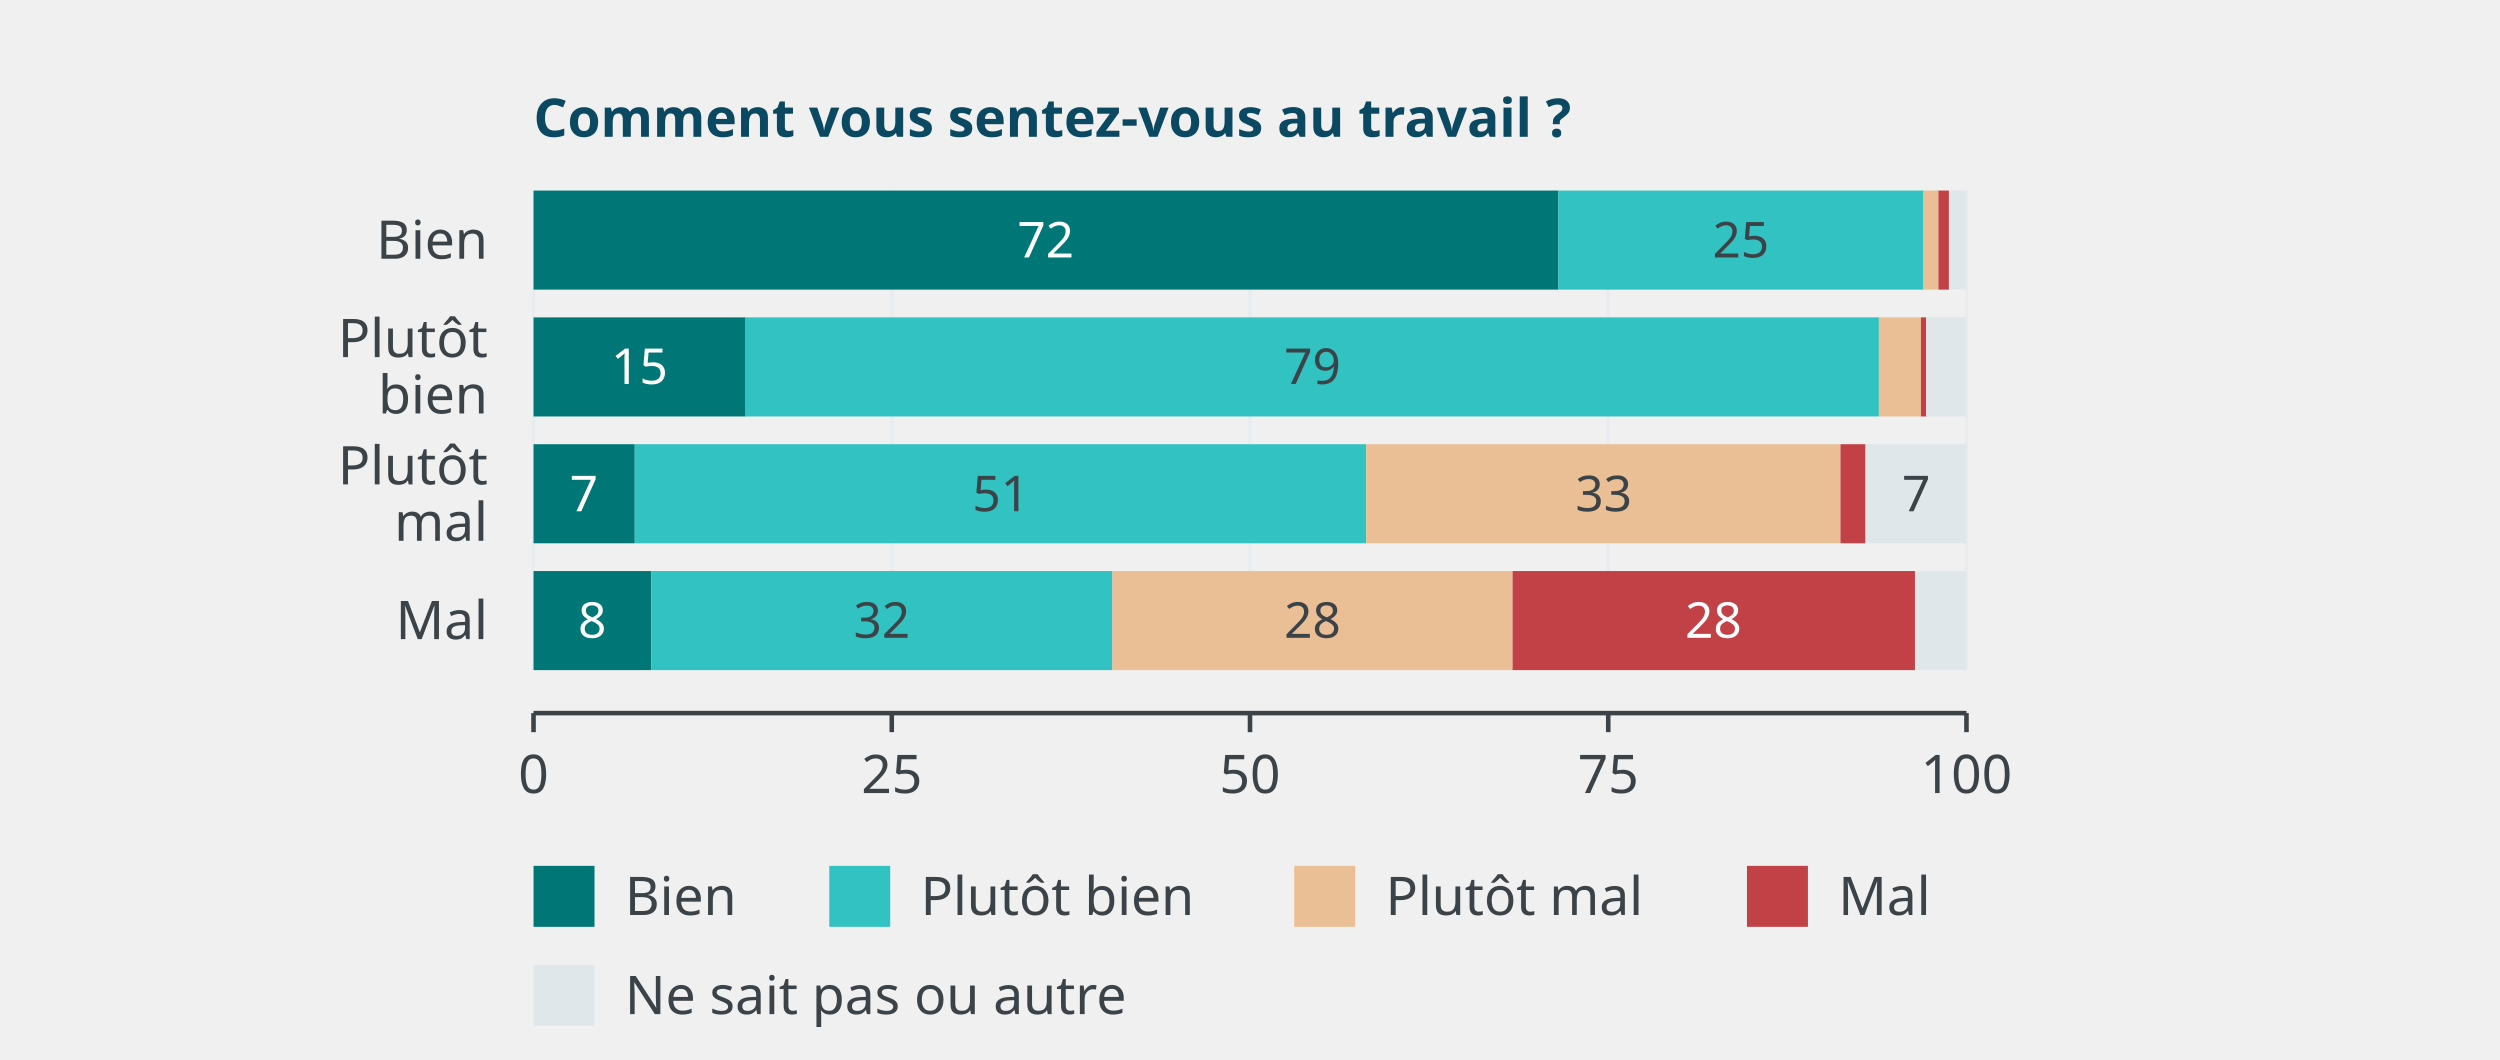
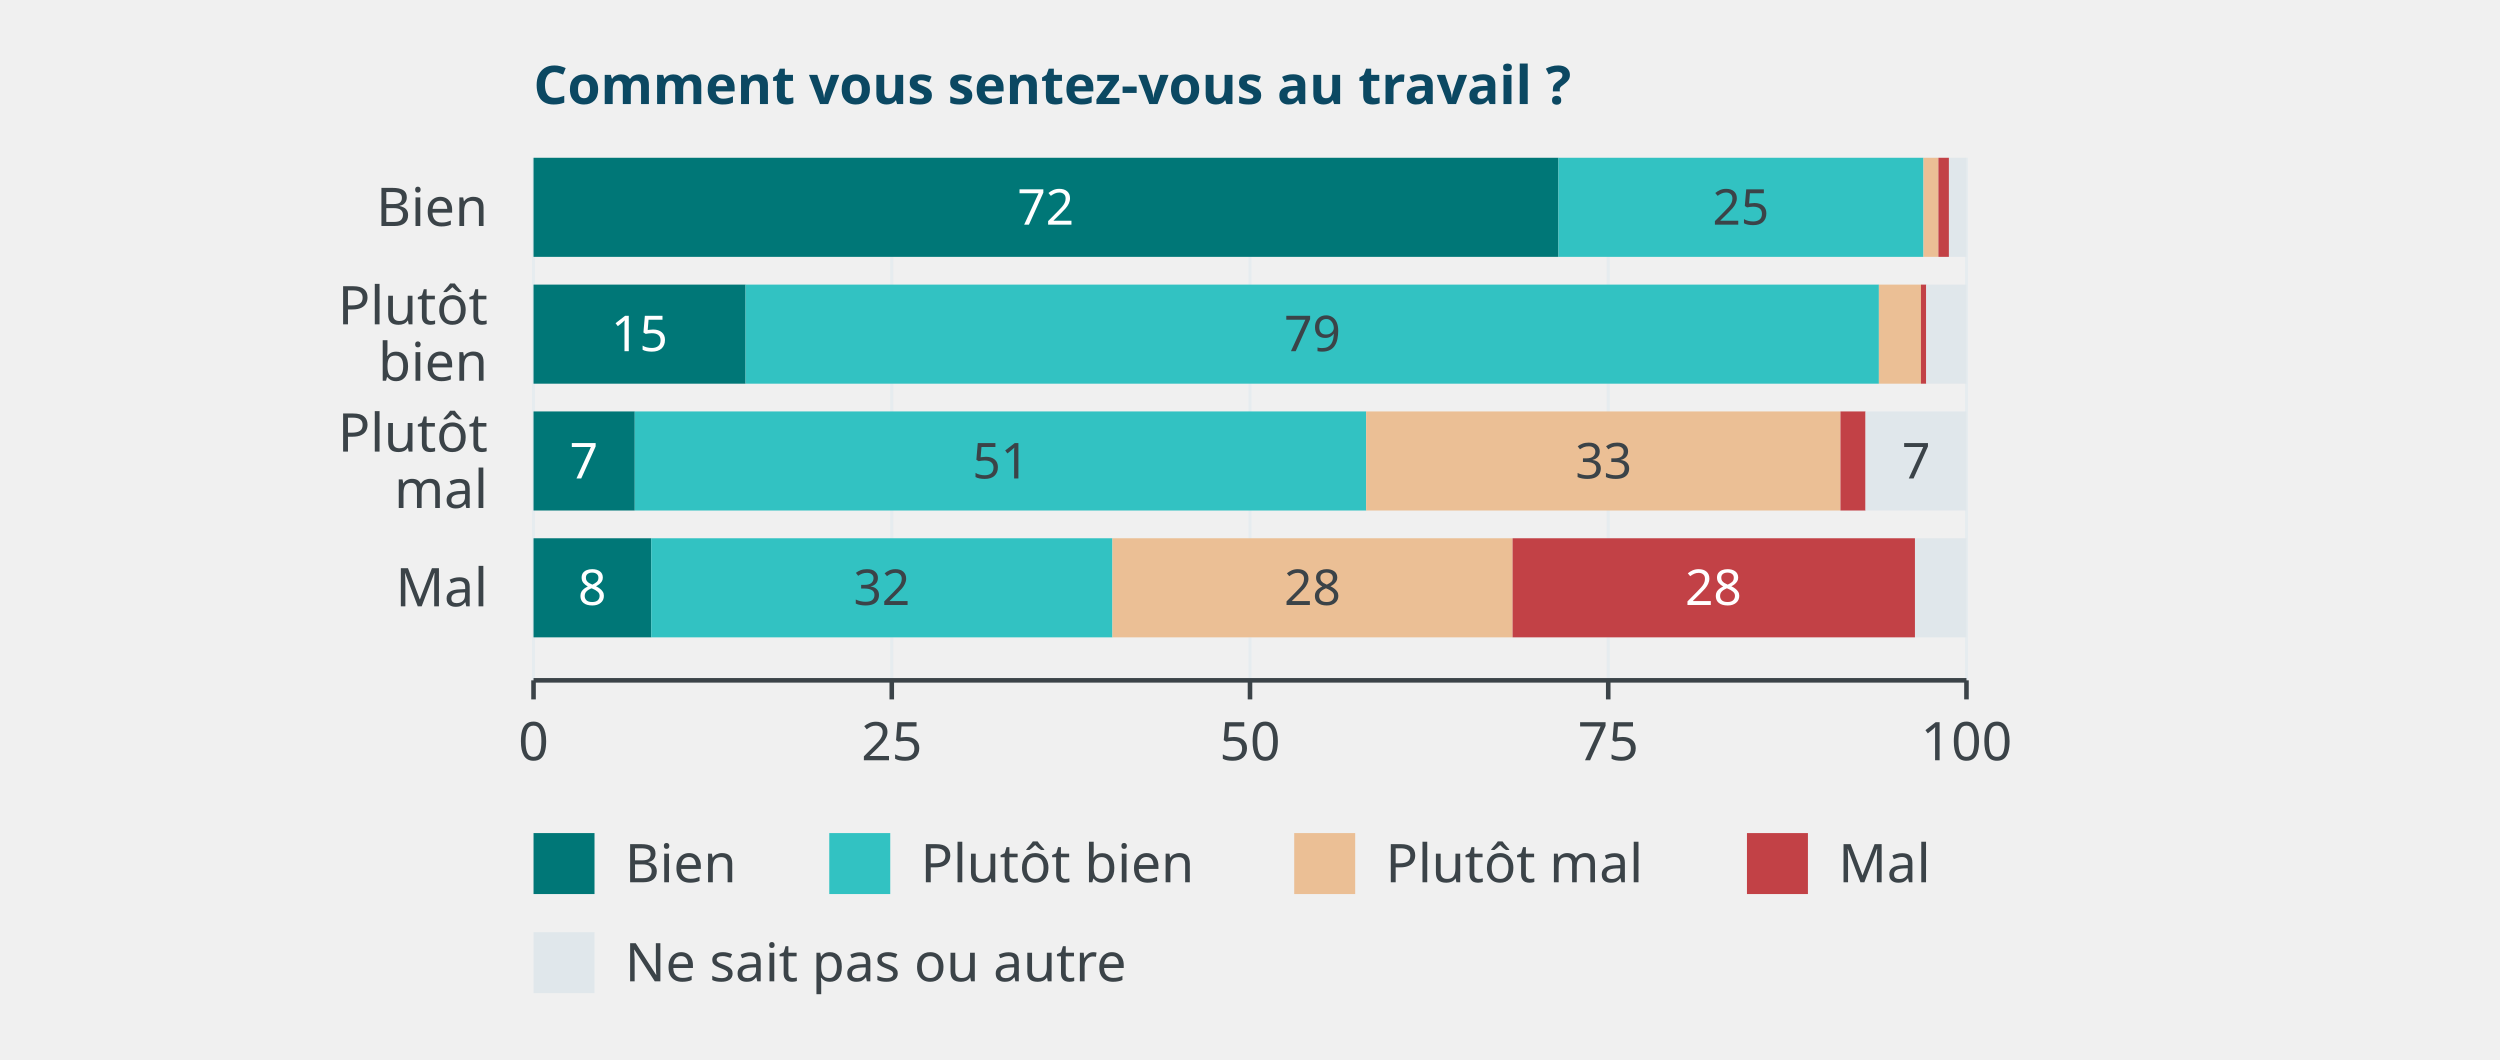
<svg xmlns="http://www.w3.org/2000/svg" width="328pt" height="139pt" viewBox="0 0 328 139" data-axe-x="70.0" data-fin-x="258.0">
-   <line x1="70" x2="70" y1="25.00" y2="87.92" stroke="#E6ECEF" stroke-width="0.4" />
-   <line x1="117" x2="117" y1="25.00" y2="87.92" stroke="#E6ECEF" stroke-width="0.4" />
-   <line x1="164" x2="164" y1="25.00" y2="87.92" stroke="#E6ECEF" stroke-width="0.4" />
-   <line x1="211" x2="211" y1="25.00" y2="87.92" stroke="#E6ECEF" stroke-width="0.4" />
-   <line x1="258" x2="258" y1="25.00" y2="87.92" stroke="#E6ECEF" stroke-width="0.4" />
-   <text x="70.0" y="15.5" dy="0.35em" text-anchor="start" font-family="Poppins-Bold, Poppins" font-weight="700" font-size="7" fill="#0B4862">Comment vous sentez-vous au travail ?</text>
-   <rect x="70.00" y="25.00" width="134.47" height="13" fill="#007777" />
-   <text x="137.2" y="31.5" dy="0.35em" text-anchor="middle" font-family="Poppins-Regular, Poppins" font-size="6.5" fill="#FFFFFF">72</text>
-   <rect x="204.47" y="25.00" width="47.89" height="13" fill="#32C2C2" />
-   <text x="228.4" y="31.5" dy="0.35em" text-anchor="middle" font-family="Poppins-Regular, Poppins" font-size="6.5" fill="#3B4348">25</text>
-   <rect x="252.36" y="25.00" width="1.96" height="13" fill="#EBBF95" />
-   <rect x="254.32" y="25.00" width="1.38" height="13" fill="#C24146" />
-   <rect x="255.70" y="25.00" width="2.30" height="13" fill="#E0E7EB" />
-   <text x="64.0" y="31.5" dy="0.35em" text-anchor="end" font-family="Poppins-Regular, Poppins" font-size="7" fill="#3B4348">Bien</text>
-   <rect x="70.00" y="41.64" width="27.82" height="13" fill="#007777" />
-   <text x="83.9" y="48.1" dy="0.35em" text-anchor="middle" font-family="Poppins-Regular, Poppins" font-size="6.5" fill="#FFFFFF">15</text>
-   <rect x="97.82" y="41.64" width="148.69" height="13" fill="#32C2C2" />
-   <text x="172.2" y="48.1" dy="0.35em" text-anchor="middle" font-family="Poppins-Regular, Poppins" font-size="6.5" fill="#3B4348">79</text>
-   <rect x="246.51" y="41.64" width="5.53" height="13" fill="#EBBF95" />
-   <rect x="252.03" y="41.64" width="0.69" height="13" fill="#C24146" />
-   <rect x="252.72" y="41.64" width="5.28" height="13" fill="#E0E7EB" />
-   <text x="64.0" y="44.4" dy="0.35em" text-anchor="end" font-family="Poppins-Regular, Poppins" font-size="7" fill="#3B4348">Plutôt</text>
-   <text x="64.0" y="51.8" dy="0.35em" text-anchor="end" font-family="Poppins-Regular, Poppins" font-size="7" fill="#3B4348">bien</text>
-   <rect x="70.00" y="58.28" width="13.28" height="13" fill="#007777" />
-   <text x="76.6" y="64.8" dy="0.35em" text-anchor="middle" font-family="Poppins-Regular, Poppins" font-size="6.5" fill="#FFFFFF">7</text>
-   <rect x="83.28" y="58.28" width="95.96" height="13" fill="#32C2C2" />
-   <text x="131.3" y="64.8" dy="0.35em" text-anchor="middle" font-family="Poppins-Regular, Poppins" font-size="6.5" fill="#3B4348">51</text>
-   <rect x="179.24" y="58.28" width="62.23" height="13" fill="#EBBF95" />
-   <text x="210.4" y="64.8" dy="0.35em" text-anchor="middle" font-family="Poppins-Regular, Poppins" font-size="6.5" fill="#3B4348">33</text>
-   <rect x="241.47" y="58.28" width="3.29" height="13" fill="#C24146" />
-   <rect x="244.76" y="58.28" width="13.24" height="13" fill="#E0E7EB" />
-   <text x="251.4" y="64.8" dy="0.35em" text-anchor="middle" font-family="Poppins-Regular, Poppins" font-size="6.5" fill="#3B4348">7</text>
-   <text x="64.0" y="61.1" dy="0.35em" text-anchor="end" font-family="Poppins-Regular, Poppins" font-size="7" fill="#3B4348">Plutôt</text>
-   <text x="64.0" y="68.5" dy="0.35em" text-anchor="end" font-family="Poppins-Regular, Poppins" font-size="7" fill="#3B4348">mal</text>
-   <rect x="70.00" y="74.92" width="15.44" height="13" fill="#007777" />
-   <text x="77.7" y="81.4" dy="0.35em" text-anchor="middle" font-family="Poppins-Regular, Poppins" font-size="6.5" fill="#FFFFFF">8</text>
-   <rect x="85.44" y="74.92" width="60.51" height="13" fill="#32C2C2" />
-   <text x="115.7" y="81.4" dy="0.35em" text-anchor="middle" font-family="Poppins-Regular, Poppins" font-size="6.5" fill="#3B4348">32</text>
-   <rect x="145.95" y="74.92" width="52.50" height="13" fill="#EBBF95" />
-   <text x="172.2" y="81.4" dy="0.35em" text-anchor="middle" font-family="Poppins-Regular, Poppins" font-size="6.5" fill="#3B4348">28</text>
-   <rect x="198.45" y="74.92" width="52.79" height="13" fill="#C24146" />
-   <text x="224.8" y="81.4" dy="0.35em" text-anchor="middle" font-family="Poppins-Regular, Poppins" font-size="6.5" fill="#FFFFFF">28</text>
-   <rect x="251.25" y="74.92" width="6.75" height="13" fill="#E0E7EB" />
-   <text x="64.0" y="81.4" dy="0.35em" text-anchor="end" font-family="Poppins-Regular, Poppins" font-size="7" fill="#3B4348">Mal</text>
-   <line x1="70" x2="258" y1="93.56" y2="93.56" stroke="#3B4348" stroke-width="0.6" />
-   <line x1="70" x2="70" y1="93.56" y2="96.06" stroke="#3B4348" stroke-width="0.6" />
-   <text x="70.0" y="101.6" dy="0.35em" text-anchor="middle" font-family="Poppins-Regular, Poppins" font-size="7" fill="#3B4348">0</text>
-   <line x1="117" x2="117" y1="93.56" y2="96.06" stroke="#3B4348" stroke-width="0.6" />
-   <text x="117.0" y="101.6" dy="0.35em" text-anchor="middle" font-family="Poppins-Regular, Poppins" font-size="7" fill="#3B4348">25</text>
-   <line x1="164" x2="164" y1="93.56" y2="96.06" stroke="#3B4348" stroke-width="0.6" />
-   <text x="164.0" y="101.6" dy="0.35em" text-anchor="middle" font-family="Poppins-Regular, Poppins" font-size="7" fill="#3B4348">50</text>
-   <line x1="211" x2="211" y1="93.56" y2="96.06" stroke="#3B4348" stroke-width="0.6" />
-   <text x="211.0" y="101.6" dy="0.35em" text-anchor="middle" font-family="Poppins-Regular, Poppins" font-size="7" fill="#3B4348">75</text>
-   <line x1="258" x2="258" y1="93.56" y2="96.06" stroke="#3B4348" stroke-width="0.6" />
-   <text x="258.0" y="101.6" dy="0.35em" text-anchor="middle" font-family="Poppins-Regular, Poppins" font-size="7" fill="#3B4348">100</text>
-   <rect x="70.0" y="113.6" width="8" height="8" fill="#007777" />
-   <text x="82.0" y="117.6" dy="0.35em" text-anchor="start" font-family="Poppins-Regular, Poppins" font-size="7" fill="#3B4348">Bien</text>
-   <rect x="108.8" y="113.6" width="8" height="8" fill="#32C2C2" />
-   <text x="120.8" y="117.6" dy="0.35em" text-anchor="start" font-family="Poppins-Regular, Poppins" font-size="7" fill="#3B4348">Plutôt bien</text>
-   <rect x="169.8" y="113.6" width="8" height="8" fill="#EBBF95" />
-   <text x="181.8" y="117.6" dy="0.35em" text-anchor="start" font-family="Poppins-Regular, Poppins" font-size="7" fill="#3B4348">Plutôt mal</text>
-   <rect x="229.2" y="113.6" width="8" height="8" fill="#C24146" />
-   <text x="241.2" y="117.6" dy="0.35em" text-anchor="start" font-family="Poppins-Regular, Poppins" font-size="7" fill="#3B4348">Mal</text>
-   <rect x="70.0" y="126.6" width="8" height="8" fill="#E0E7EB" />
-   <text x="82.0" y="130.6" dy="0.35em" text-anchor="start" font-family="Poppins-Regular, Poppins" font-size="7" fill="#3B4348">Ne sait pas ou autre</text>
+   <g transform="translate(0,-4.3)">
+     <line x1="70" x2="70" y1="25.00" y2="93.56" stroke="#E6ECEF" stroke-width="0.4" />
+     <line x1="117" x2="117" y1="25.00" y2="93.56" stroke="#E6ECEF" stroke-width="0.4" />
+     <line x1="164" x2="164" y1="25.00" y2="93.56" stroke="#E6ECEF" stroke-width="0.4" />
+     <line x1="211" x2="211" y1="25.00" y2="93.56" stroke="#E6ECEF" stroke-width="0.4" />
+     <line x1="258" x2="258" y1="25.00" y2="93.56" stroke="#E6ECEF" stroke-width="0.4" />
+     <text x="70.0" y="15.5" dy="0.35em" text-anchor="start" font-family="Poppins-Bold, Poppins" font-weight="700" font-size="7" fill="#0B4862">Comment vous sentez-vous au travail ?</text>
+     <rect x="70.00" y="25.00" width="134.47" height="13" fill="#007777" />
+     <text x="137.2" y="31.5" dy="0.35em" text-anchor="middle" font-family="Poppins-Regular, Poppins" font-size="6.5" fill="#FFFFFF">72</text>
+     <rect x="204.47" y="25.00" width="47.89" height="13" fill="#32C2C2" />
+     <text x="228.4" y="31.5" dy="0.35em" text-anchor="middle" font-family="Poppins-Regular, Poppins" font-size="6.5" fill="#3B4348">25</text>
+     <rect x="252.36" y="25.00" width="1.96" height="13" fill="#EBBF95" />
+     <rect x="254.32" y="25.00" width="1.38" height="13" fill="#C24146" />
+     <rect x="255.70" y="25.00" width="2.30" height="13" fill="#E0E7EB" />
+     <text x="64.0" y="31.5" dy="0.35em" text-anchor="end" font-family="Poppins-Regular, Poppins" font-size="7" fill="#3B4348">Bien</text>
+     <rect x="70.00" y="41.64" width="27.82" height="13" fill="#007777" />
+     <text x="83.9" y="48.1" dy="0.35em" text-anchor="middle" font-family="Poppins-Regular, Poppins" font-size="6.5" fill="#FFFFFF">15</text>
+     <rect x="97.82" y="41.64" width="148.69" height="13" fill="#32C2C2" />
+     <text x="172.2" y="48.1" dy="0.35em" text-anchor="middle" font-family="Poppins-Regular, Poppins" font-size="6.5" fill="#3B4348">79</text>
+     <rect x="246.51" y="41.64" width="5.53" height="13" fill="#EBBF95" />
+     <rect x="252.03" y="41.64" width="0.69" height="13" fill="#C24146" />
+     <rect x="252.72" y="41.64" width="5.28" height="13" fill="#E0E7EB" />
+     <text x="64.0" y="44.4" dy="0.35em" text-anchor="end" font-family="Poppins-Regular, Poppins" font-size="7" fill="#3B4348">Plutôt</text>
+     <text x="64.0" y="51.8" dy="0.35em" text-anchor="end" font-family="Poppins-Regular, Poppins" font-size="7" fill="#3B4348">bien</text>
+     <rect x="70.00" y="58.28" width="13.28" height="13" fill="#007777" />
+     <text x="76.6" y="64.8" dy="0.35em" text-anchor="middle" font-family="Poppins-Regular, Poppins" font-size="6.5" fill="#FFFFFF">7</text>
+     <rect x="83.28" y="58.28" width="95.96" height="13" fill="#32C2C2" />
+     <text x="131.3" y="64.8" dy="0.35em" text-anchor="middle" font-family="Poppins-Regular, Poppins" font-size="6.5" fill="#3B4348">51</text>
+     <rect x="179.24" y="58.28" width="62.23" height="13" fill="#EBBF95" />
+     <text x="210.4" y="64.8" dy="0.35em" text-anchor="middle" font-family="Poppins-Regular, Poppins" font-size="6.5" fill="#3B4348">33</text>
+     <rect x="241.47" y="58.28" width="3.29" height="13" fill="#C24146" />
+     <rect x="244.76" y="58.28" width="13.24" height="13" fill="#E0E7EB" />
+     <text x="251.4" y="64.8" dy="0.35em" text-anchor="middle" font-family="Poppins-Regular, Poppins" font-size="6.5" fill="#3B4348">7</text>
+     <text x="64.0" y="61.1" dy="0.35em" text-anchor="end" font-family="Poppins-Regular, Poppins" font-size="7" fill="#3B4348">Plutôt</text>
+     <text x="64.0" y="68.5" dy="0.35em" text-anchor="end" font-family="Poppins-Regular, Poppins" font-size="7" fill="#3B4348">mal</text>
+     <rect x="70.00" y="74.92" width="15.44" height="13" fill="#007777" />
+     <text x="77.7" y="81.4" dy="0.35em" text-anchor="middle" font-family="Poppins-Regular, Poppins" font-size="6.5" fill="#FFFFFF">8</text>
+     <rect x="85.44" y="74.92" width="60.51" height="13" fill="#32C2C2" />
+     <text x="115.7" y="81.4" dy="0.35em" text-anchor="middle" font-family="Poppins-Regular, Poppins" font-size="6.5" fill="#3B4348">32</text>
+     <rect x="145.95" y="74.92" width="52.50" height="13" fill="#EBBF95" />
+     <text x="172.2" y="81.4" dy="0.35em" text-anchor="middle" font-family="Poppins-Regular, Poppins" font-size="6.5" fill="#3B4348">28</text>
+     <rect x="198.45" y="74.92" width="52.79" height="13" fill="#C24146" />
+     <text x="224.8" y="81.4" dy="0.35em" text-anchor="middle" font-family="Poppins-Regular, Poppins" font-size="6.5" fill="#FFFFFF">28</text>
+     <rect x="251.25" y="74.92" width="6.75" height="13" fill="#E0E7EB" />
+     <text x="64.0" y="81.4" dy="0.35em" text-anchor="end" font-family="Poppins-Regular, Poppins" font-size="7" fill="#3B4348">Mal</text>
+     <line x1="70" x2="258" y1="93.56" y2="93.56" stroke="#3B4348" stroke-width="0.6" />
+     <line x1="70" x2="70" y1="93.56" y2="96.06" stroke="#3B4348" stroke-width="0.6" />
+     <text x="70.0" y="101.6" dy="0.35em" text-anchor="middle" font-family="Poppins-Regular, Poppins" font-size="7" fill="#3B4348">0</text>
+     <line x1="117" x2="117" y1="93.56" y2="96.06" stroke="#3B4348" stroke-width="0.6" />
+     <text x="117.0" y="101.6" dy="0.35em" text-anchor="middle" font-family="Poppins-Regular, Poppins" font-size="7" fill="#3B4348">25</text>
+     <line x1="164" x2="164" y1="93.56" y2="96.06" stroke="#3B4348" stroke-width="0.6" />
+     <text x="164.0" y="101.6" dy="0.35em" text-anchor="middle" font-family="Poppins-Regular, Poppins" font-size="7" fill="#3B4348">50</text>
+     <line x1="211" x2="211" y1="93.56" y2="96.06" stroke="#3B4348" stroke-width="0.6" />
+     <text x="211.0" y="101.6" dy="0.35em" text-anchor="middle" font-family="Poppins-Regular, Poppins" font-size="7" fill="#3B4348">75</text>
+     <line x1="258" x2="258" y1="93.56" y2="96.06" stroke="#3B4348" stroke-width="0.6" />
+     <text x="258.0" y="101.6" dy="0.35em" text-anchor="middle" font-family="Poppins-Regular, Poppins" font-size="7" fill="#3B4348">100</text>
+     <rect x="70.0" y="113.6" width="8" height="8" fill="#007777" />
+     <text x="82.0" y="117.6" dy="0.35em" text-anchor="start" font-family="Poppins-Regular, Poppins" font-size="7" fill="#3B4348">Bien</text>
+     <rect x="108.8" y="113.6" width="8" height="8" fill="#32C2C2" />
+     <text x="120.8" y="117.6" dy="0.35em" text-anchor="start" font-family="Poppins-Regular, Poppins" font-size="7" fill="#3B4348">Plutôt bien</text>
+     <rect x="169.8" y="113.6" width="8" height="8" fill="#EBBF95" />
+     <text x="181.8" y="117.6" dy="0.35em" text-anchor="start" font-family="Poppins-Regular, Poppins" font-size="7" fill="#3B4348">Plutôt mal</text>
+     <rect x="229.2" y="113.6" width="8" height="8" fill="#C24146" />
+     <text x="241.2" y="117.6" dy="0.35em" text-anchor="start" font-family="Poppins-Regular, Poppins" font-size="7" fill="#3B4348">Mal</text>
+     <rect x="70.0" y="126.6" width="8" height="8" fill="#E0E7EB" />
+     <text x="82.0" y="130.6" dy="0.35em" text-anchor="start" font-family="Poppins-Regular, Poppins" font-size="7" fill="#3B4348">Ne sait pas ou autre</text>
+   </g>
</svg>
